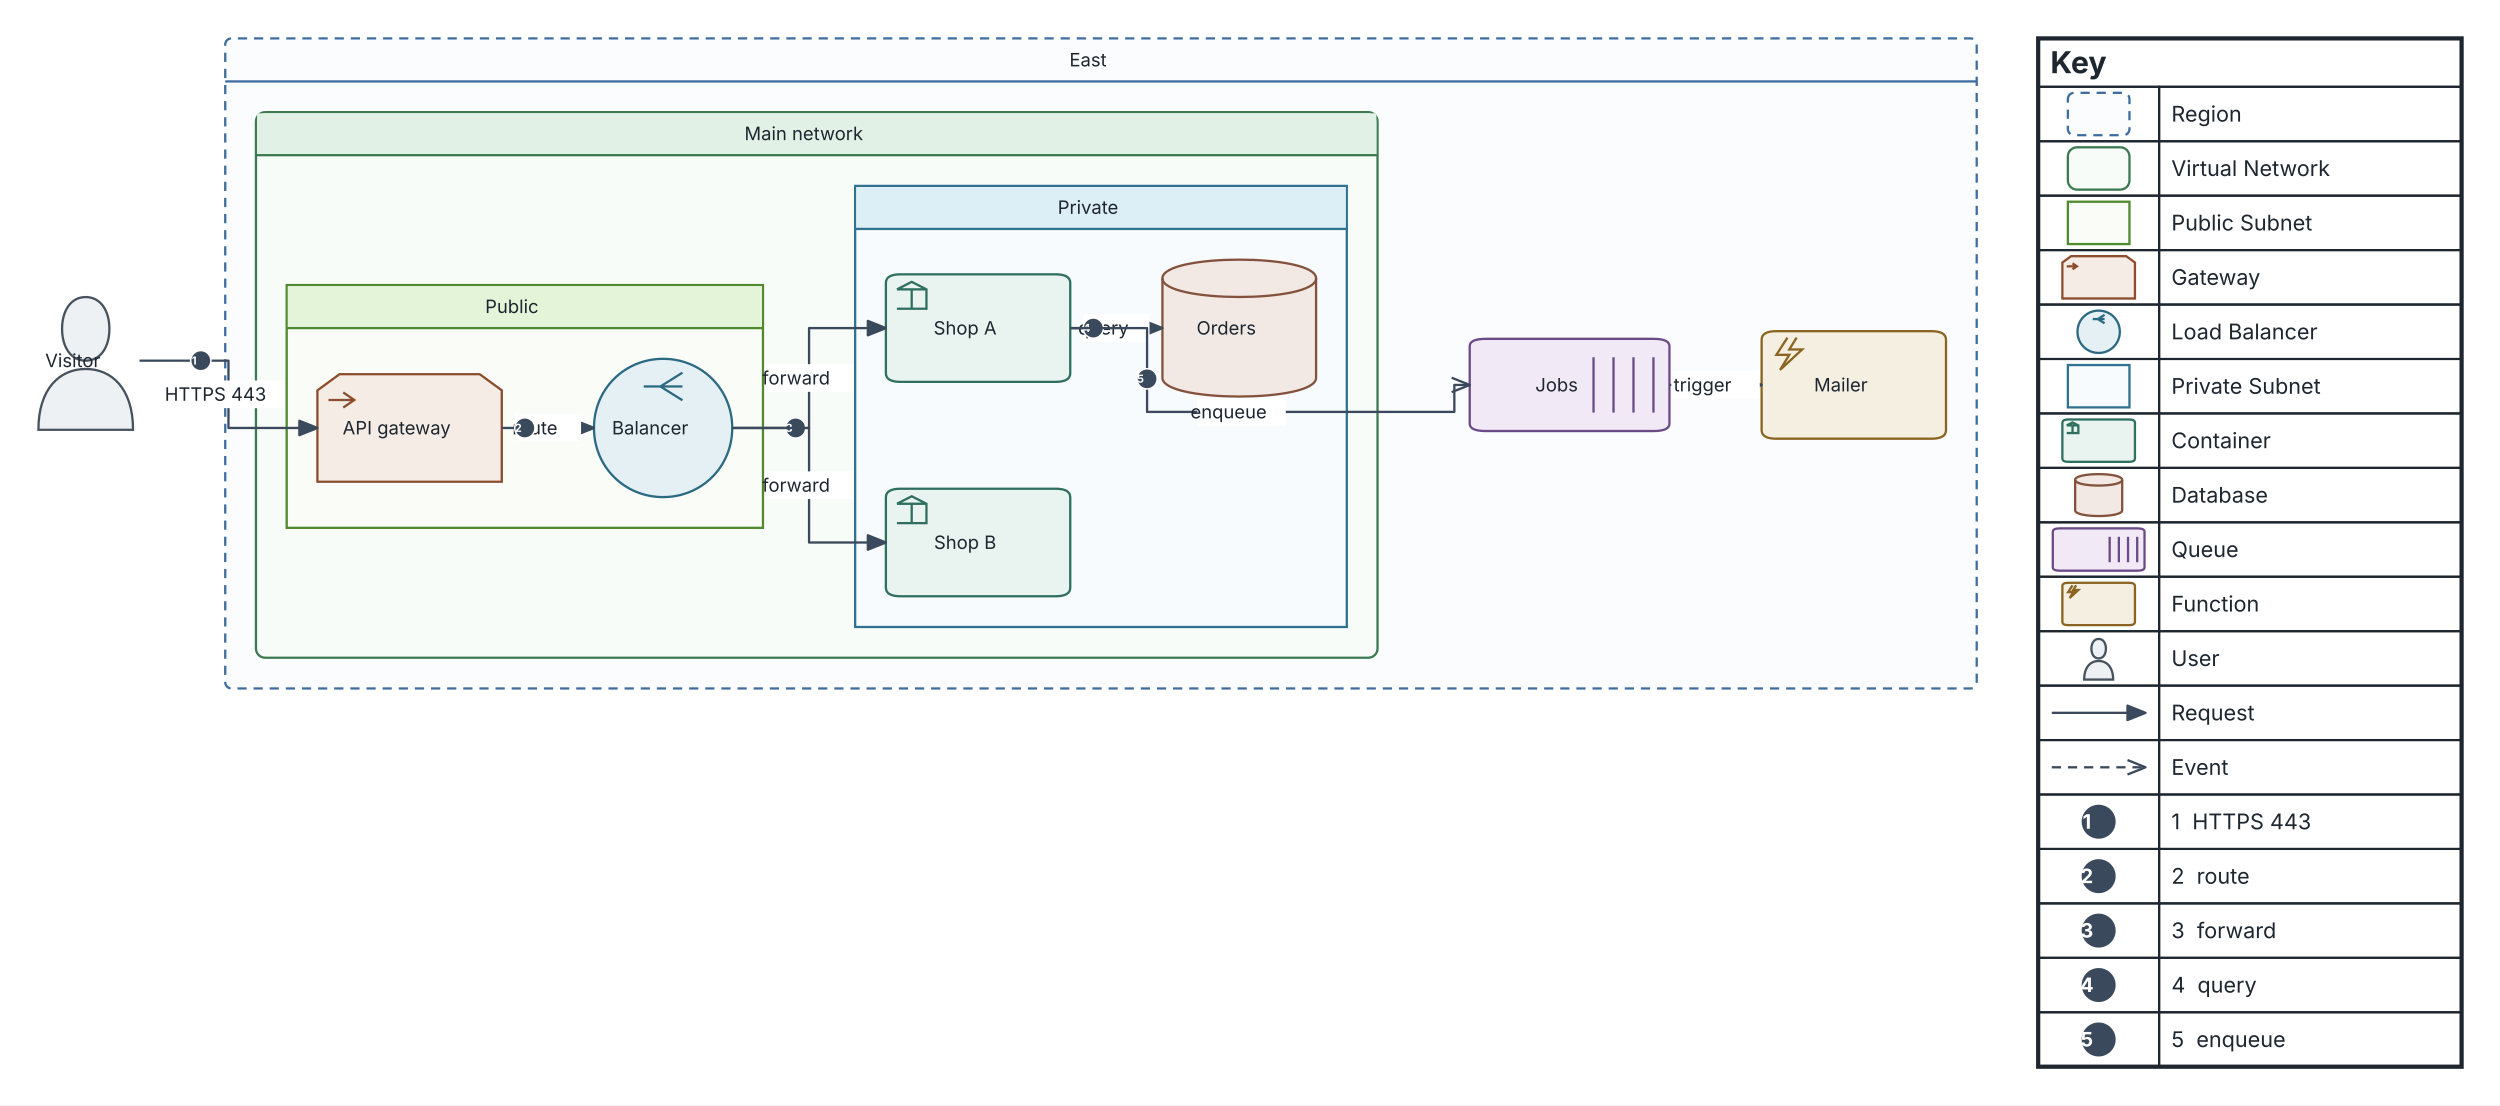
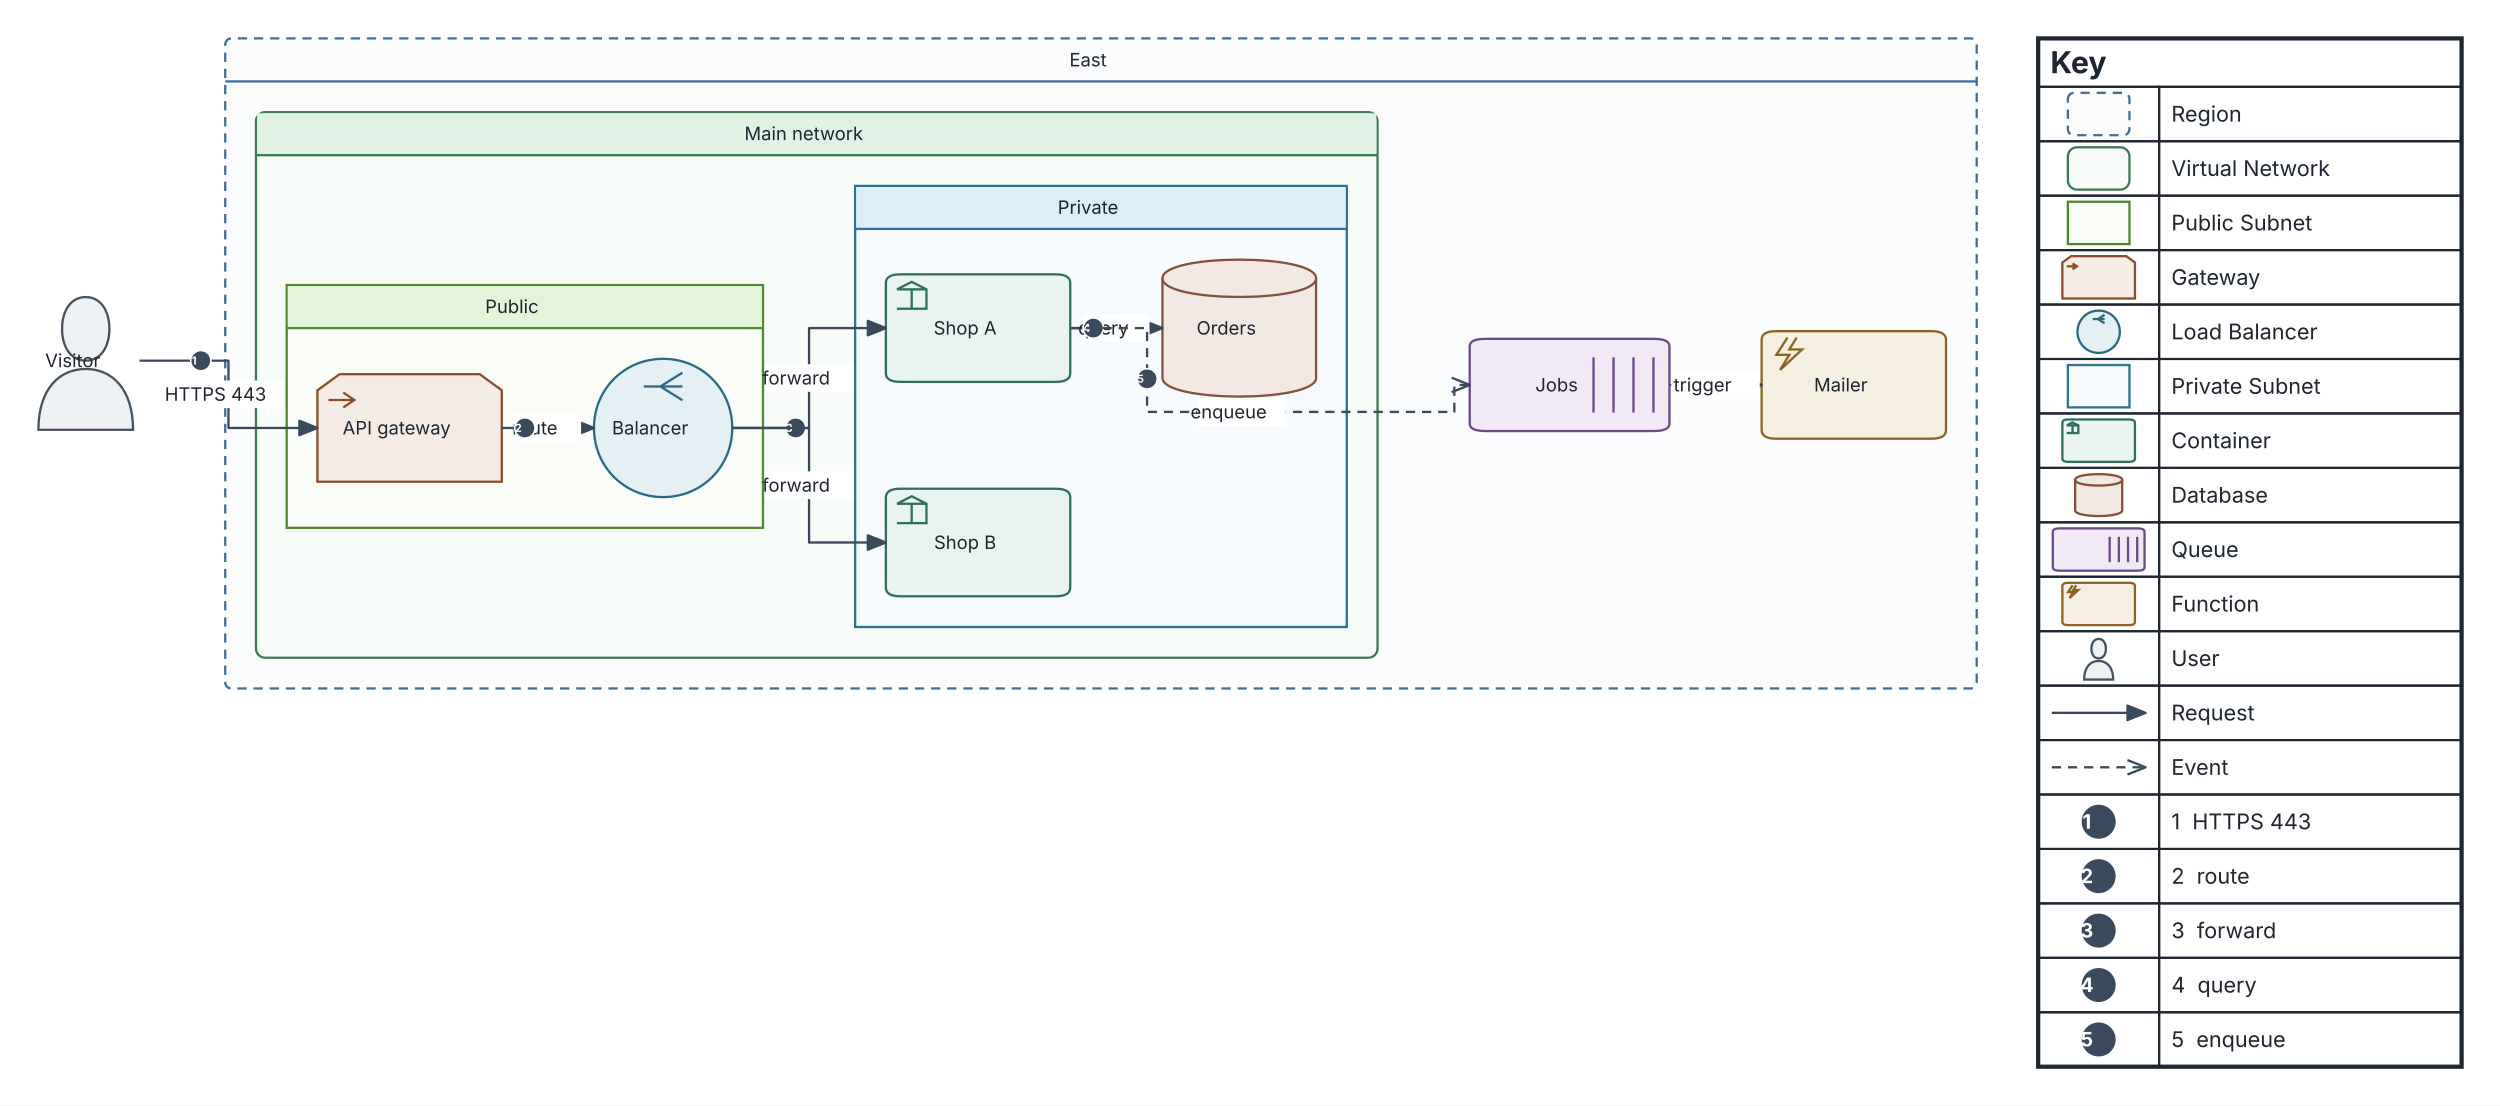
<svg xmlns="http://www.w3.org/2000/svg" version="1.1" width="1627.191" height="719.291" viewBox="15 15 1627.191 719.291">
  <rect x="15" y="15" width="1627.191" height="719.291" fill="#ffffff" />
  <g id="s3">
    <path d="M161.6 44 C161.6 41.791 163.391 40 165.6 40 L1297.6 40 C1299.809 40 1301.6 41.791 1301.6 44 L1301.6 459.1 C1301.6 461.309 1299.809 463.1 1297.6 463.1 L165.6 463.1 C163.391 463.1 161.6 461.309 161.6 459.1 Z" fill="#fafcfe" stroke="#3f6e9e" stroke-width="1.5" stroke-dasharray="6 4.5" />
    <polyline points="161.6,68 1301.6,68" fill="none" stroke="#3f6e9e" stroke-width="1.5" />
    <text text-anchor="middle" font-family="Inter, sans-serif" font-size="12" fill="#1e2630" xml:space="preserve">
      <tspan x="731.6" y="58.2">East</tspan>
    </text>
  </g>
  <g id="s5">
    <path d="M181.6 94 C181.6 90.686 184.286 88 187.6 88 L905.6 88 C908.914 88 911.6 90.686 911.6 94 L911.6 437.1 C911.6 440.414 908.914 443.1 905.6 443.1 L187.6 443.1 C184.286 443.1 181.6 440.414 181.6 437.1 Z" fill="#f8fcf9" stroke="#3d7a52" stroke-width="1.5" />
    <polygon points="182.35,88.75 910.85,88.75 910.85,115.25 182.35,115.25" fill="#e2f1e6" />
    <polyline points="181.6,116 911.6,116" fill="none" stroke="#3d7a52" stroke-width="1.5" />
    <text text-anchor="middle" font-family="Inter, sans-serif" font-size="12" fill="#1e2630" xml:space="preserve">
      <tspan x="546.6" y="106.2">Main network</tspan>
    </text>
  </g>
  <g id="s7">
    <path d="M201.6 200.55 L511.6 200.55 L511.6 358.55 L201.6 358.55 Z" fill="#fafdf7" stroke="#4f8a2e" stroke-width="1.5" />
    <polygon points="202.35,201.3 510.85,201.3 510.85,227.8 202.35,227.8" fill="#e4f4d9" />
    <polyline points="201.6,228.55 511.6,228.55" fill="none" stroke="#4f8a2e" stroke-width="1.5" />
    <text text-anchor="middle" font-family="Inter, sans-serif" font-size="12" fill="#1e2630" xml:space="preserve">
      <tspan x="356.6" y="218.75">Public</tspan>
    </text>
  </g>
  <g id="s13">
    <path d="M221.6 269.05 L236 258.55 L327.2 258.55 L341.6 269.05 L341.6 328.55 L221.6 328.55 Z" fill="#f6ece6" stroke="#8c4d2c" stroke-width="1.5" />
    <path d="M228.8 275.35 L245.6 275.35 M238.4 270.45 L245.6 275.35 L238.4 280.25" fill="none" stroke="#8c4d2c" stroke-width="1.5" />
    <text text-anchor="middle" font-family="Inter, sans-serif" font-size="12" fill="#1e2630" xml:space="preserve">
      <tspan x="281.6" y="297.75">API gateway</tspan>
    </text>
  </g>
  <g id="s15">
    <path d="M446.6 248.55 C471.8 248.55 491.6 268.35 491.6 293.55 C491.6 318.75 471.8 338.55 446.6 338.55 C421.4 338.55 401.6 318.75 401.6 293.55 C401.6 268.35 421.4 248.55 446.6 248.55 Z" fill="#e5f0f5" stroke="#2c6a84" stroke-width="1.5" />
    <path d="M434 266.55 L444.8 266.55 M444.8 266.55 L459.2 257.55 M444.8 266.55 L459.2 266.55 M444.8 266.55 L459.2 275.55" fill="none" stroke="#2c6a84" stroke-width="1.5" />
    <text text-anchor="middle" font-family="Inter, sans-serif" font-size="12" fill="#1e2630" xml:space="preserve">
      <tspan x="446.6" y="297.75">Balancer</tspan>
    </text>
  </g>
  <g id="s9">
    <path d="M571.6 136 L891.6 136 L891.6 423.1 L571.6 423.1 Z" fill="#f7fbfd" stroke="#2f7391" stroke-width="1.5" />
    <polygon points="572.35,136.75 890.85,136.75 890.85,163.25 572.35,163.25" fill="#dceef6" />
    <polyline points="571.6,164 891.6,164" fill="none" stroke="#2f7391" stroke-width="1.5" />
    <text text-anchor="middle" font-family="Inter, sans-serif" font-size="12" fill="#1e2630" xml:space="preserve">
      <tspan x="731.6" y="154.2">Private</tspan>
    </text>
  </g>
  <g id="s17">
    <path d="M601.2 193.55 L702 193.55 C708.4 193.55 711.6 195.417 711.6 199.15 L711.6 257.95 C711.6 261.683 708.4 263.55 702 263.55 L601.2 263.55 C594.8 263.55 591.6 261.683 591.6 257.95 L591.6 199.15 C591.6 195.417 594.8 193.55 601.2 193.55 Z" fill="#e9f3f0" stroke="#2f6f60" stroke-width="1.5" />
    <path d="M598.8 203.35 L608.4 198.45 L618 203.35 L618 215.95 L598.8 215.95 M598.8 203.35 L618 203.35 M608.4 203.35 L608.4 215.95" fill="none" stroke="#2f6f60" stroke-width="1.5" />
    <text text-anchor="middle" font-family="Inter, sans-serif" font-size="12" fill="#1e2630" xml:space="preserve">
      <tspan x="651.6" y="232.75">Shop A</tspan>
    </text>
  </g>
  <g id="s19">
    <path d="M601.2 333.1 L702 333.1 C708.4 333.1 711.6 334.967 711.6 338.7 L711.6 397.5 C711.6 401.233 708.4 403.1 702 403.1 L601.2 403.1 C594.8 403.1 591.6 401.233 591.6 397.5 L591.6 338.7 C591.6 334.967 594.8 333.1 601.2 333.1 Z" fill="#e9f3f0" stroke="#2f6f60" stroke-width="1.5" />
    <path d="M598.8 342.9 L608.4 338 L618 342.9 L618 355.5 L598.8 355.5 M598.8 342.9 L618 342.9 M608.4 342.9 L608.4 355.5" fill="none" stroke="#2f6f60" stroke-width="1.5" />
    <text text-anchor="middle" font-family="Inter, sans-serif" font-size="12" fill="#1e2630" xml:space="preserve">
      <tspan x="651.6" y="372.3">Shop B</tspan>
    </text>
  </g>
  <g id="s21">
    <path d="M771.6 196.15 C771.6 179.95 871.6 179.95 871.6 196.15 L871.6 260.95 C871.6 277.15 771.6 277.15 771.6 260.95 Z" fill="#f3e9e4" stroke="#84523c" stroke-width="1.5" />
    <path d="M771.6 196.15 C771.6 212.35 871.6 212.35 871.6 196.15" fill="none" stroke="#84523c" stroke-width="1.5" />
    <text text-anchor="middle" font-family="Inter, sans-serif" font-size="12" fill="#1e2630" xml:space="preserve">
      <tspan x="821.6" y="232.75">Orders</tspan>
    </text>
  </g>
  <g id="s23">
    <path d="M982 235.55 L1091.2 235.55 C1098.133 235.55 1101.6 237.15 1101.6 240.35 L1101.6 290.75 C1101.6 293.95 1098.133 295.55 1091.2 295.55 L982 295.55 C975.067 295.55 971.6 293.95 971.6 290.75 L971.6 240.35 C971.6 237.15 975.067 235.55 982 235.55 Z" fill="#f1eaf6" stroke="#6b4a88" stroke-width="1.5" />
    <path d="M1052.2 247.55 L1052.2 283.55 M1065.2 247.55 L1065.2 283.55 M1078.2 247.55 L1078.2 283.55 M1091.2 247.55 L1091.2 283.55" fill="none" stroke="#6b4a88" stroke-width="1.5" />
    <text text-anchor="middle" font-family="Inter, sans-serif" font-size="12" fill="#1e2630" xml:space="preserve">
      <tspan x="1036.6" y="269.75">Jobs</tspan>
    </text>
  </g>
  <g id="s25">
    <path d="M1171.2 230.55 L1272 230.55 C1278.4 230.55 1281.6 232.417 1281.6 236.15 L1281.6 294.95 C1281.6 298.683 1278.4 300.55 1272 300.55 L1171.2 300.55 C1164.8 300.55 1161.6 298.683 1161.6 294.95 L1161.6 236.15 C1161.6 232.417 1164.8 230.55 1171.2 230.55 Z" fill="#f5efe2" stroke="#8a6420" stroke-width="1.5" />
    <path d="M1178.4 234.75 L1171.2 245.95 L1179.6 245.95 L1173.6 255.75 L1188 242.45 L1179.6 242.45 L1184.4 234.75" fill="none" stroke="#8a6420" stroke-width="1.5" />
    <text text-anchor="middle" font-family="Inter, sans-serif" font-size="12" fill="#1e2630" xml:space="preserve">
      <tspan x="1221.6" y="269.75">Mailer</tspan>
    </text>
  </g>
  <g id="s11">
    <path d="M70.8 208.35 C80.6 208.35 86.2 217.35 86.2 229.05 C86.2 240.75 80.6 249.75 70.8 249.75 C61 249.75 55.4 240.75 55.4 229.05 C55.4 217.35 61 208.35 70.8 208.35 Z M40 294.75 C40 267.75 54 255.15 70.8 255.15 C87.6 255.15 101.6 267.75 101.6 294.75 Z" fill="#eef1f4" fill-rule="evenodd" stroke="#46535f" stroke-width="1.5" />
    <text text-anchor="middle" font-family="Inter, sans-serif" font-size="12" fill="#1e2630" xml:space="preserve">
      <tspan x="70.8" y="253.95">Visitor</tspan>
    </text>
  </g>
  <g id="key40">
    <path d="M1341.6 40 L1617.191 40 L1617.191 709.291 L1341.6 709.291 Z" fill="none" stroke="none" />
  </g>
  <g id="key40_border">
    <path d="M1341.6 40 L1617.191 40 L1617.191 709.291 L1341.6 709.291 Z" fill="#ffffff" stroke="#1e2630" stroke-width="2.756" />
  </g>
  <g id="key40_cell0">
    <path d="M1341.6 40 L1617.191 40 L1617.191 71.496 L1341.6 71.496 Z" fill="none" stroke="#1e2630" stroke-width="1.378" />
  </g>
  <g id="key40_text0">
    <path d="M1345.537 40 L1613.254 40 L1613.254 71.496 L1345.537 71.496 Z" fill="none" stroke="none" />
    <text text-anchor="start" font-family="Inter, sans-serif" font-size="19.685" font-weight="bold" fill="#1e2630" xml:space="preserve">
      <tspan x="1349.537" y="62.638">Key</tspan>
    </text>
  </g>
  <g id="key40_cell1">
    <path d="M1341.6 71.496 L1420.34 71.496 L1420.34 106.929 L1341.6 106.929 Z" fill="none" stroke="#1e2630" stroke-width="1.378" />
  </g>
  <g id="key40_text1">
    <path d="M1345.537 71.496 L1416.403 71.496 L1416.403 106.929 L1345.537 106.929 Z" fill="none" stroke="none" />
  </g>
  <g id="key40_cell2">
    <path d="M1420.34 71.496 L1617.191 71.496 L1617.191 106.929 L1420.34 106.929 Z" fill="none" stroke="#1e2630" stroke-width="1.378" />
  </g>
  <g id="key40_text2">
    <path d="M1424.277 71.496 L1613.254 71.496 L1613.254 106.929 L1424.277 106.929 Z" fill="none" stroke="none" />
    <text text-anchor="start" font-family="Inter, sans-serif" font-size="14.061" fill="#1e2630" xml:space="preserve">
      <tspan x="1428.277" y="94.134">Region</tspan>
    </text>
  </g>
  <g id="key40_cell3">
    <path d="M1341.6 106.929 L1420.34 106.929 L1420.34 142.362 L1341.6 142.362 Z" fill="none" stroke="#1e2630" stroke-width="1.378" />
  </g>
  <g id="key40_text3">
    <path d="M1345.537 106.929 L1416.403 106.929 L1416.403 142.362 L1345.537 142.362 Z" fill="none" stroke="none" />
  </g>
  <g id="key40_cell4">
    <path d="M1420.34 106.929 L1617.191 106.929 L1617.191 142.362 L1420.34 142.362 Z" fill="none" stroke="#1e2630" stroke-width="1.378" />
  </g>
  <g id="key40_text4">
    <path d="M1424.277 106.929 L1613.254 106.929 L1613.254 142.362 L1424.277 142.362 Z" fill="none" stroke="none" />
    <text text-anchor="start" font-family="Inter, sans-serif" font-size="14.061" fill="#1e2630" xml:space="preserve">
      <tspan x="1428.277" y="129.567">Virtual Network</tspan>
    </text>
  </g>
  <g id="key40_cell5">
    <path d="M1341.6 142.362 L1420.34 142.362 L1420.34 177.795 L1341.6 177.795 Z" fill="none" stroke="#1e2630" stroke-width="1.378" />
  </g>
  <g id="key40_text5">
    <path d="M1345.537 142.362 L1416.403 142.362 L1416.403 177.795 L1345.537 177.795 Z" fill="none" stroke="none" />
  </g>
  <g id="key40_cell6">
    <path d="M1420.34 142.362 L1617.191 142.362 L1617.191 177.795 L1420.34 177.795 Z" fill="none" stroke="#1e2630" stroke-width="1.378" />
  </g>
  <g id="key40_text6">
    <path d="M1424.277 142.362 L1613.254 142.362 L1613.254 177.795 L1424.277 177.795 Z" fill="none" stroke="none" />
    <text text-anchor="start" font-family="Inter, sans-serif" font-size="14.061" fill="#1e2630" xml:space="preserve">
      <tspan x="1428.277" y="165">Public Subnet</tspan>
    </text>
  </g>
  <g id="key40_cell7">
    <path d="M1341.6 177.795 L1420.34 177.795 L1420.34 213.228 L1341.6 213.228 Z" fill="none" stroke="#1e2630" stroke-width="1.378" />
  </g>
  <g id="key40_text7">
    <path d="M1345.537 177.795 L1416.403 177.795 L1416.403 213.228 L1345.537 213.228 Z" fill="none" stroke="none" />
  </g>
  <g id="key40_cell8">
    <path d="M1420.34 177.795 L1617.191 177.795 L1617.191 213.228 L1420.34 213.228 Z" fill="none" stroke="#1e2630" stroke-width="1.378" />
  </g>
  <g id="key40_text8">
    <path d="M1424.277 177.795 L1613.254 177.795 L1613.254 213.228 L1424.277 213.228 Z" fill="none" stroke="none" />
    <text text-anchor="start" font-family="Inter, sans-serif" font-size="14.061" fill="#1e2630" xml:space="preserve">
      <tspan x="1428.277" y="200.433">Gateway</tspan>
    </text>
  </g>
  <g id="key40_cell9">
    <path d="M1341.6 213.228 L1420.34 213.228 L1420.34 248.661 L1341.6 248.661 Z" fill="none" stroke="#1e2630" stroke-width="1.378" />
  </g>
  <g id="key40_text9">
    <path d="M1345.537 213.228 L1416.403 213.228 L1416.403 248.661 L1345.537 248.661 Z" fill="none" stroke="none" />
  </g>
  <g id="key40_cell10">
    <path d="M1420.34 213.228 L1617.191 213.228 L1617.191 248.661 L1420.34 248.661 Z" fill="none" stroke="#1e2630" stroke-width="1.378" />
  </g>
  <g id="key40_text10">
    <path d="M1424.277 213.228 L1613.254 213.228 L1613.254 248.661 L1424.277 248.661 Z" fill="none" stroke="none" />
    <text text-anchor="start" font-family="Inter, sans-serif" font-size="14.061" fill="#1e2630" xml:space="preserve">
      <tspan x="1428.277" y="235.866">Load Balancer</tspan>
    </text>
  </g>
  <g id="key40_cell11">
    <path d="M1341.6 248.661 L1420.34 248.661 L1420.34 284.094 L1341.6 284.094 Z" fill="none" stroke="#1e2630" stroke-width="1.378" />
  </g>
  <g id="key40_text11">
    <path d="M1345.537 248.661 L1416.403 248.661 L1416.403 284.094 L1345.537 284.094 Z" fill="none" stroke="none" />
  </g>
  <g id="key40_cell12">
    <path d="M1420.34 248.661 L1617.191 248.661 L1617.191 284.094 L1420.34 284.094 Z" fill="none" stroke="#1e2630" stroke-width="1.378" />
  </g>
  <g id="key40_text12">
    <path d="M1424.277 248.661 L1613.254 248.661 L1613.254 284.094 L1424.277 284.094 Z" fill="none" stroke="none" />
    <text text-anchor="start" font-family="Inter, sans-serif" font-size="14.061" fill="#1e2630" xml:space="preserve">
      <tspan x="1428.277" y="271.299">Private Subnet</tspan>
    </text>
  </g>
  <g id="key40_cell13">
    <path d="M1341.6 284.094 L1420.34 284.094 L1420.34 319.528 L1341.6 319.528 Z" fill="none" stroke="#1e2630" stroke-width="1.378" />
  </g>
  <g id="key40_text13">
    <path d="M1345.537 284.094 L1416.403 284.094 L1416.403 319.528 L1345.537 319.528 Z" fill="none" stroke="none" />
  </g>
  <g id="key40_cell14">
    <path d="M1420.34 284.094 L1617.191 284.094 L1617.191 319.528 L1420.34 319.528 Z" fill="none" stroke="#1e2630" stroke-width="1.378" />
  </g>
  <g id="key40_text14">
    <path d="M1424.277 284.094 L1613.254 284.094 L1613.254 319.528 L1424.277 319.528 Z" fill="none" stroke="none" />
    <text text-anchor="start" font-family="Inter, sans-serif" font-size="14.061" fill="#1e2630" xml:space="preserve">
      <tspan x="1428.277" y="306.732">Container</tspan>
    </text>
  </g>
  <g id="key40_cell15">
    <path d="M1341.6 319.528 L1420.34 319.528 L1420.34 354.961 L1341.6 354.961 Z" fill="none" stroke="#1e2630" stroke-width="1.378" />
  </g>
  <g id="key40_text15">
    <path d="M1345.537 319.528 L1416.403 319.528 L1416.403 354.961 L1345.537 354.961 Z" fill="none" stroke="none" />
  </g>
  <g id="key40_cell16">
    <path d="M1420.34 319.528 L1617.191 319.528 L1617.191 354.961 L1420.34 354.961 Z" fill="none" stroke="#1e2630" stroke-width="1.378" />
  </g>
  <g id="key40_text16">
    <path d="M1424.277 319.528 L1613.254 319.528 L1613.254 354.961 L1424.277 354.961 Z" fill="none" stroke="none" />
    <text text-anchor="start" font-family="Inter, sans-serif" font-size="14.061" fill="#1e2630" xml:space="preserve">
      <tspan x="1428.277" y="342.165">Database</tspan>
    </text>
  </g>
  <g id="key40_cell17">
    <path d="M1341.6 354.961 L1420.34 354.961 L1420.34 390.394 L1341.6 390.394 Z" fill="none" stroke="#1e2630" stroke-width="1.378" />
  </g>
  <g id="key40_text17">
    <path d="M1345.537 354.961 L1416.403 354.961 L1416.403 390.394 L1345.537 390.394 Z" fill="none" stroke="none" />
  </g>
  <g id="key40_cell18">
    <path d="M1420.34 354.961 L1617.191 354.961 L1617.191 390.394 L1420.34 390.394 Z" fill="none" stroke="#1e2630" stroke-width="1.378" />
  </g>
  <g id="key40_text18">
    <path d="M1424.277 354.961 L1613.254 354.961 L1613.254 390.394 L1424.277 390.394 Z" fill="none" stroke="none" />
    <text text-anchor="start" font-family="Inter, sans-serif" font-size="14.061" fill="#1e2630" xml:space="preserve">
      <tspan x="1428.277" y="377.598">Queue</tspan>
    </text>
  </g>
  <g id="key40_cell19">
    <path d="M1341.6 390.394 L1420.34 390.394 L1420.34 425.827 L1341.6 425.827 Z" fill="none" stroke="#1e2630" stroke-width="1.378" />
  </g>
  <g id="key40_text19">
    <path d="M1345.537 390.394 L1416.403 390.394 L1416.403 425.827 L1345.537 425.827 Z" fill="none" stroke="none" />
  </g>
  <g id="key40_cell20">
    <path d="M1420.34 390.394 L1617.191 390.394 L1617.191 425.827 L1420.34 425.827 Z" fill="none" stroke="#1e2630" stroke-width="1.378" />
  </g>
  <g id="key40_text20">
    <path d="M1424.277 390.394 L1613.254 390.394 L1613.254 425.827 L1424.277 425.827 Z" fill="none" stroke="none" />
    <text text-anchor="start" font-family="Inter, sans-serif" font-size="14.061" fill="#1e2630" xml:space="preserve">
      <tspan x="1428.277" y="413.031">Function</tspan>
    </text>
  </g>
  <g id="key40_cell21">
    <path d="M1341.6 425.827 L1420.34 425.827 L1420.34 461.26 L1341.6 461.26 Z" fill="none" stroke="#1e2630" stroke-width="1.378" />
  </g>
  <g id="key40_text21">
    <path d="M1345.537 425.827 L1416.403 425.827 L1416.403 461.26 L1345.537 461.26 Z" fill="none" stroke="none" />
  </g>
  <g id="key40_cell22">
    <path d="M1420.34 425.827 L1617.191 425.827 L1617.191 461.26 L1420.34 461.26 Z" fill="none" stroke="#1e2630" stroke-width="1.378" />
  </g>
  <g id="key40_text22">
    <path d="M1424.277 425.827 L1613.254 425.827 L1613.254 461.26 L1424.277 461.26 Z" fill="none" stroke="none" />
    <text text-anchor="start" font-family="Inter, sans-serif" font-size="14.061" fill="#1e2630" xml:space="preserve">
      <tspan x="1428.277" y="448.465">User</tspan>
    </text>
  </g>
  <g id="key40_cell23">
    <path d="M1341.6 461.26 L1420.34 461.26 L1420.34 496.693 L1341.6 496.693 Z" fill="none" stroke="#1e2630" stroke-width="1.378" />
  </g>
  <g id="key40_text23">
    <path d="M1345.537 461.26 L1416.403 461.26 L1416.403 496.693 L1345.537 496.693 Z" fill="none" stroke="none" />
  </g>
  <g id="key40_cell24">
    <path d="M1420.34 461.26 L1617.191 461.26 L1617.191 496.693 L1420.34 496.693 Z" fill="none" stroke="#1e2630" stroke-width="1.378" />
  </g>
  <g id="key40_text24">
    <path d="M1424.277 461.26 L1613.254 461.26 L1613.254 496.693 L1424.277 496.693 Z" fill="none" stroke="none" />
    <text text-anchor="start" font-family="Inter, sans-serif" font-size="14.061" fill="#1e2630" xml:space="preserve">
      <tspan x="1428.277" y="483.898">Request</tspan>
    </text>
  </g>
  <g id="key40_cell25">
    <path d="M1341.6 496.693 L1420.34 496.693 L1420.34 532.126 L1341.6 532.126 Z" fill="none" stroke="#1e2630" stroke-width="1.378" />
  </g>
  <g id="key40_text25">
    <path d="M1345.537 496.693 L1416.403 496.693 L1416.403 532.126 L1345.537 532.126 Z" fill="none" stroke="none" />
  </g>
  <g id="key40_cell26">
    <path d="M1420.34 496.693 L1617.191 496.693 L1617.191 532.126 L1420.34 532.126 Z" fill="none" stroke="#1e2630" stroke-width="1.378" />
  </g>
  <g id="key40_text26">
    <path d="M1424.277 496.693 L1613.254 496.693 L1613.254 532.126 L1424.277 532.126 Z" fill="none" stroke="none" />
    <text text-anchor="start" font-family="Inter, sans-serif" font-size="14.061" fill="#1e2630" xml:space="preserve">
      <tspan x="1428.277" y="519.331">Event</tspan>
    </text>
  </g>
  <g id="key40_cell27">
    <path d="M1341.6 532.126 L1420.34 532.126 L1420.34 567.559 L1341.6 567.559 Z" fill="none" stroke="#1e2630" stroke-width="1.378" />
  </g>
  <g id="key40_text27">
    <path d="M1345.537 532.126 L1416.403 532.126 L1416.403 567.559 L1345.537 567.559 Z" fill="none" stroke="none" />
  </g>
  <g id="key40_cell28">
    <path d="M1420.34 532.126 L1617.191 532.126 L1617.191 567.559 L1420.34 567.559 Z" fill="none" stroke="#1e2630" stroke-width="1.378" />
  </g>
  <g id="key40_text28">
    <path d="M1424.277 532.126 L1613.254 532.126 L1613.254 567.559 L1424.277 567.559 Z" fill="none" stroke="none" />
    <text text-anchor="start" font-family="Inter, sans-serif" font-size="14.061" fill="#1e2630" xml:space="preserve">
      <tspan x="1428.277" y="554.764">1  HTTPS 443</tspan>
    </text>
  </g>
  <g id="key40_cell29">
    <path d="M1341.6 567.559 L1420.34 567.559 L1420.34 602.992 L1341.6 602.992 Z" fill="none" stroke="#1e2630" stroke-width="1.378" />
  </g>
  <g id="key40_text29">
    <path d="M1345.537 567.559 L1416.403 567.559 L1416.403 602.992 L1345.537 602.992 Z" fill="none" stroke="none" />
  </g>
  <g id="key40_cell30">
    <path d="M1420.34 567.559 L1617.191 567.559 L1617.191 602.992 L1420.34 602.992 Z" fill="none" stroke="#1e2630" stroke-width="1.378" />
  </g>
  <g id="key40_text30">
    <path d="M1424.277 567.559 L1613.254 567.559 L1613.254 602.992 L1424.277 602.992 Z" fill="none" stroke="none" />
    <text text-anchor="start" font-family="Inter, sans-serif" font-size="14.061" fill="#1e2630" xml:space="preserve">
      <tspan x="1428.277" y="590.197">2  route</tspan>
    </text>
  </g>
  <g id="key40_cell31">
    <path d="M1341.6 602.992 L1420.34 602.992 L1420.34 638.425 L1341.6 638.425 Z" fill="none" stroke="#1e2630" stroke-width="1.378" />
  </g>
  <g id="key40_text31">
    <path d="M1345.537 602.992 L1416.403 602.992 L1416.403 638.425 L1345.537 638.425 Z" fill="none" stroke="none" />
  </g>
  <g id="key40_cell32">
    <path d="M1420.34 602.992 L1617.191 602.992 L1617.191 638.425 L1420.34 638.425 Z" fill="none" stroke="#1e2630" stroke-width="1.378" />
  </g>
  <g id="key40_text32">
    <path d="M1424.277 602.992 L1613.254 602.992 L1613.254 638.425 L1424.277 638.425 Z" fill="none" stroke="none" />
    <text text-anchor="start" font-family="Inter, sans-serif" font-size="14.061" fill="#1e2630" xml:space="preserve">
      <tspan x="1428.277" y="625.63">3  forward</tspan>
    </text>
  </g>
  <g id="key40_cell33">
    <path d="M1341.6 638.425 L1420.34 638.425 L1420.34 673.858 L1341.6 673.858 Z" fill="none" stroke="#1e2630" stroke-width="1.378" />
  </g>
  <g id="key40_text33">
    <path d="M1345.537 638.425 L1416.403 638.425 L1416.403 673.858 L1345.537 673.858 Z" fill="none" stroke="none" />
  </g>
  <g id="key40_cell34">
    <path d="M1420.34 638.425 L1617.191 638.425 L1617.191 673.858 L1420.34 673.858 Z" fill="none" stroke="#1e2630" stroke-width="1.378" />
  </g>
  <g id="key40_text34">
    <path d="M1424.277 638.425 L1613.254 638.425 L1613.254 673.858 L1424.277 673.858 Z" fill="none" stroke="none" />
    <text text-anchor="start" font-family="Inter, sans-serif" font-size="14.061" fill="#1e2630" xml:space="preserve">
      <tspan x="1428.277" y="661.063">4  query</tspan>
    </text>
  </g>
  <g id="key40_cell35">
    <path d="M1341.6 673.858 L1420.34 673.858 L1420.34 709.291 L1341.6 709.291 Z" fill="none" stroke="#1e2630" stroke-width="1.378" />
  </g>
  <g id="key40_text35">
    <path d="M1345.537 673.858 L1416.403 673.858 L1416.403 709.291 L1345.537 709.291 Z" fill="none" stroke="none" />
  </g>
  <g id="key40_cell36">
    <path d="M1420.34 673.858 L1617.191 673.858 L1617.191 709.291 L1420.34 709.291 Z" fill="none" stroke="#1e2630" stroke-width="1.378" />
  </g>
  <g id="key40_text36">
    <path d="M1424.277 673.858 L1613.254 673.858 L1613.254 709.291 L1424.277 709.291 Z" fill="none" stroke="none" />
    <text text-anchor="start" font-family="Inter, sans-serif" font-size="14.061" fill="#1e2630" xml:space="preserve">
      <tspan x="1428.277" y="696.496">5  enqueue</tspan>
    </text>
  </g>
  <g id="key40_s0">
    <path d="M1360.927 79.433 C1360.927 77.224 1362.718 75.433 1364.927 75.433 L1397.013 75.433 C1399.222 75.433 1401.013 77.224 1401.013 79.433 L1401.013 98.992 C1401.013 101.201 1399.222 102.992 1397.013 102.992 L1364.927 102.992 C1362.718 102.992 1360.927 101.201 1360.927 98.992 Z" fill="#fafcfe" stroke="#3f6e9e" stroke-width="1.5" stroke-dasharray="6 4.5" />
  </g>
  <g id="key40_s1">
    <path d="M1360.927 116.866 C1360.927 113.552 1363.613 110.866 1366.927 110.866 L1395.013 110.866 C1398.327 110.866 1401.013 113.552 1401.013 116.866 L1401.013 132.425 C1401.013 135.739 1398.327 138.425 1395.013 138.425 L1366.927 138.425 C1363.613 138.425 1360.927 135.739 1360.927 132.425 Z" fill="#f8fcf9" stroke="#3d7a52" stroke-width="1.5" />
  </g>
  <g id="key40_s2">
    <path d="M1360.927 146.299 L1401.013 146.299 L1401.013 173.858 L1360.927 173.858 Z" fill="#fafdf7" stroke="#4f8a2e" stroke-width="1.5" />
  </g>
  <g id="key40_s3">
    <path d="M1357.348 185.866 L1363.017 181.732 L1398.923 181.732 L1404.592 185.866 L1404.592 209.291 L1357.348 209.291 Z" fill="#f6ece6" stroke="#8c4d2c" stroke-width="1.5" />
    <path d="M1360.183 188.346 L1366.797 188.346 M1363.962 186.417 L1366.797 188.346 L1363.962 190.276" fill="none" stroke="#8c4d2c" stroke-width="1.5" />
  </g>
  <g id="key40_s4">
    <path d="M1380.97 217.165 C1388.687 217.165 1394.75 223.228 1394.75 230.945 C1394.75 238.661 1388.687 244.724 1380.97 244.724 C1373.254 244.724 1367.191 238.661 1367.191 230.945 C1367.191 223.228 1373.254 217.165 1380.97 217.165 Z" fill="#e5f0f5" stroke="#2c6a84" stroke-width="1.5" />
    <path d="M1377.112 222.677 L1380.419 222.677 M1380.419 222.677 L1384.828 219.921 M1380.419 222.677 L1384.828 222.677 M1380.419 222.677 L1384.828 225.433" fill="none" stroke="#2c6a84" stroke-width="1.5" />
  </g>
  <g id="key40_s5">
    <path d="M1360.927 252.598 L1401.013 252.598 L1401.013 280.157 L1360.927 280.157 Z" fill="#f7fbfd" stroke="#2f7391" stroke-width="1.5" />
  </g>
  <g id="key40_s6">
    <path d="M1361.128 288.031 L1400.813 288.031 C1403.332 288.031 1404.592 288.766 1404.592 290.236 L1404.592 313.386 C1404.592 314.856 1403.332 315.591 1400.813 315.591 L1361.128 315.591 C1358.608 315.591 1357.348 314.856 1357.348 313.386 L1357.348 290.236 C1357.348 288.766 1358.608 288.031 1361.128 288.031 Z" fill="#e9f3f0" stroke="#2f6f60" stroke-width="1.5" />
    <path d="M1360.183 291.89 L1363.962 289.961 L1367.742 291.89 L1367.742 296.85 L1360.183 296.85 M1360.183 291.89 L1367.742 291.89 M1363.962 291.89 L1363.962 296.85" fill="none" stroke="#2f6f60" stroke-width="1.5" />
  </g>
  <g id="key40_s7">
    <path d="M1365.659 327.323 C1365.659 322.362 1396.281 322.362 1396.281 327.323 L1396.281 347.165 C1396.281 352.126 1365.659 352.126 1365.659 347.165 Z" fill="#f3e9e4" stroke="#84523c" stroke-width="1.5" />
    <path d="M1365.659 327.323 C1365.659 332.283 1396.281 332.283 1396.281 327.323" fill="none" stroke="#84523c" stroke-width="1.5" />
  </g>
  <g id="key40_s8">
    <path d="M1355.891 358.898 L1406.049 358.898 C1409.233 358.898 1410.826 359.633 1410.826 361.102 L1410.826 384.252 C1410.826 385.722 1409.233 386.457 1406.049 386.457 L1355.891 386.457 C1352.707 386.457 1351.114 385.722 1351.114 384.252 L1351.114 361.102 C1351.114 359.633 1352.707 358.898 1355.891 358.898 Z" fill="#f1eaf6" stroke="#6b4a88" stroke-width="1.5" />
    <path d="M1388.135 364.409 L1388.135 380.945 M1394.107 364.409 L1394.107 380.945 M1400.078 364.409 L1400.078 380.945 M1406.049 364.409 L1406.049 380.945" fill="none" stroke="#6b4a88" stroke-width="1.5" />
  </g>
  <g id="key40_s9">
    <path d="M1361.128 394.331 L1400.813 394.331 C1403.332 394.331 1404.592 395.066 1404.592 396.535 L1404.592 419.685 C1404.592 421.155 1403.332 421.89 1400.813 421.89 L1361.128 421.89 C1358.608 421.89 1357.348 421.155 1357.348 419.685 L1357.348 396.535 C1357.348 395.066 1358.608 394.331 1361.128 394.331 Z" fill="#f5efe2" stroke="#8a6420" stroke-width="1.5" />
    <path d="M1363.962 395.984 L1361.128 400.394 L1364.435 400.394 L1362.072 404.252 L1367.742 399.016 L1364.435 399.016 L1366.324 395.984" fill="none" stroke="#8a6420" stroke-width="1.5" />
  </g>
  <g id="key40_s10">
    <path d="M1380.97 430.866 C1383.971 430.866 1385.686 433.622 1385.686 437.205 C1385.686 440.787 1383.971 443.543 1380.97 443.543 C1377.969 443.543 1376.254 440.787 1376.254 437.205 C1376.254 433.622 1377.969 430.866 1380.97 430.866 Z M1371.539 457.323 C1371.539 449.055 1375.826 445.197 1380.97 445.197 C1386.114 445.197 1390.401 449.055 1390.401 457.323 Z" fill="#eef1f4" fill-rule="evenodd" stroke="#46535f" stroke-width="1.5" />
  </g>
  <g id="key40_s11a">
    <path d="M1349.474 478.476 L1350.474 478.476 L1350.474 479.476 L1349.474 479.476 Z" fill="none" stroke="none" />
  </g>
  <g id="key40_s11b">
    <path d="M1411.466 478.476 L1412.466 478.476 L1412.466 479.476 L1411.466 479.476 Z" fill="none" stroke="none" />
  </g>
  <g id="key40_s12a">
    <path d="M1349.474 513.909 L1350.474 513.909 L1350.474 514.909 L1349.474 514.909 Z" fill="none" stroke="none" />
  </g>
  <g id="key40_s12b">
    <path d="M1411.466 513.909 L1412.466 513.909 L1412.466 514.909 L1411.466 514.909 Z" fill="none" stroke="none" />
  </g>
  <g id="key40_s13">
    <path d="M1392.781 549.843 C1392.781 556.366 1387.493 561.654 1380.97 561.654 C1374.447 561.654 1369.159 556.366 1369.159 549.843 C1369.159 543.319 1374.447 538.031 1380.97 538.031 C1387.493 538.031 1392.781 543.319 1392.781 549.843 Z" fill="#3a4a5c" stroke="#ffffff" stroke-width="1.5" />
    <text text-anchor="middle" font-family="Inter, sans-serif" font-size="12.992" font-weight="bold" fill="#ffffff" xml:space="preserve">
      <tspan x="1380.97" y="554.39">1</tspan>
    </text>
  </g>
  <g id="key40_s14">
    <path d="M1392.781 585.276 C1392.781 591.799 1387.493 597.087 1380.97 597.087 C1374.447 597.087 1369.159 591.799 1369.159 585.276 C1369.159 578.753 1374.447 573.465 1380.97 573.465 C1387.493 573.465 1392.781 578.753 1392.781 585.276 Z" fill="#3a4a5c" stroke="#ffffff" stroke-width="1.5" />
    <text text-anchor="middle" font-family="Inter, sans-serif" font-size="12.992" font-weight="bold" fill="#ffffff" xml:space="preserve">
      <tspan x="1380.97" y="589.823">2</tspan>
    </text>
  </g>
  <g id="key40_s15">
    <path d="M1392.781 620.709 C1392.781 627.232 1387.493 632.52 1380.97 632.52 C1374.447 632.52 1369.159 627.232 1369.159 620.709 C1369.159 614.186 1374.447 608.898 1380.97 608.898 C1387.493 608.898 1392.781 614.186 1392.781 620.709 Z" fill="#3a4a5c" stroke="#ffffff" stroke-width="1.5" />
    <text text-anchor="middle" font-family="Inter, sans-serif" font-size="12.992" font-weight="bold" fill="#ffffff" xml:space="preserve">
      <tspan x="1380.97" y="625.256">3</tspan>
    </text>
  </g>
  <g id="key40_s16">
    <path d="M1392.781 656.142 C1392.781 662.665 1387.493 667.953 1380.97 667.953 C1374.447 667.953 1369.159 662.665 1369.159 656.142 C1369.159 649.619 1374.447 644.331 1380.97 644.331 C1387.493 644.331 1392.781 649.619 1392.781 656.142 Z" fill="#3a4a5c" stroke="#ffffff" stroke-width="1.5" />
    <text text-anchor="middle" font-family="Inter, sans-serif" font-size="12.992" font-weight="bold" fill="#ffffff" xml:space="preserve">
      <tspan x="1380.97" y="660.689">4</tspan>
    </text>
  </g>
  <g id="key40_s17">
    <path d="M1392.781 691.575 C1392.781 698.098 1387.493 703.386 1380.97 703.386 C1374.447 703.386 1369.159 698.098 1369.159 691.575 C1369.159 685.052 1374.447 679.764 1380.97 679.764 C1387.493 679.764 1392.781 685.052 1392.781 691.575 Z" fill="#3a4a5c" stroke="#ffffff" stroke-width="1.5" />
    <text text-anchor="middle" font-family="Inter, sans-serif" font-size="12.992" font-weight="bold" fill="#ffffff" xml:space="preserve">
      <tspan x="1380.97" y="696.122">5</tspan>
    </text>
  </g>
  <g id="c27">
    <path d="M105.8 249.75 L163.7 249.75 L163.7 293.55 L209.85 293.55" fill="none" stroke="#3a4a5c" stroke-width="1.5" stroke-linejoin="round" />
    <path d="M221.6 293.55 L209.85 298.25 L209.85 288.85 Z" fill="#3a4a5c" stroke="#3a4a5c" stroke-width="1.5" stroke-linejoin="round" />
    <rect x="127.7" y="262.65" width="72" height="18" fill="#ffffff" />
    <text text-anchor="middle" font-family="Inter, sans-serif" font-size="12" fill="#1e2630" xml:space="preserve">
      <tspan x="163.7" y="275.85">HTTPS 443</tspan>
    </text>
    <circle cx="145.7" cy="249.75" r="6.6" fill="#3a4a5c" stroke="#ffffff" stroke-width="1" />
    <text text-anchor="middle" font-family="Inter, sans-serif" font-size="7.26" font-weight="bold" fill="#ffffff" xml:space="preserve">
      <tspan x="145.7" y="252.291">1</tspan>
    </text>
  </g>
  <g id="c29">
    <path d="M341.6 293.55 L389.85 293.55" fill="none" stroke="#3a4a5c" stroke-width="1.5" stroke-linejoin="round" />
    <path d="M401.6 293.55 L389.85 298.25 L389.85 288.85 Z" fill="#3a4a5c" stroke="#3a4a5c" stroke-width="1.5" stroke-linejoin="round" />
    <rect x="350" y="284.55" width="43.2" height="18" fill="#ffffff" />
    <text text-anchor="middle" font-family="Inter, sans-serif" font-size="12" fill="#1e2630" xml:space="preserve">
      <tspan x="371.6" y="297.75">route</tspan>
    </text>
    <circle cx="356.6" cy="293.55" r="6.6" fill="#3a4a5c" stroke="#ffffff" stroke-width="1" />
    <text text-anchor="middle" font-family="Inter, sans-serif" font-size="7.26" font-weight="bold" fill="#ffffff" xml:space="preserve">
      <tspan x="356.6" y="296.091">2</tspan>
    </text>
  </g>
  <g id="c31">
    <path d="M491.6 293.55 L541.6 293.55 L541.6 228.55 L579.85 228.55" fill="none" stroke="#3a4a5c" stroke-width="1.5" stroke-linejoin="round" />
    <path d="M591.6 228.55 L579.85 233.25 L579.85 223.85 Z" fill="#3a4a5c" stroke="#3a4a5c" stroke-width="1.5" stroke-linejoin="round" />
    <rect x="512.8" y="252.05" width="57.6" height="18" fill="#ffffff" />
    <text text-anchor="middle" font-family="Inter, sans-serif" font-size="12" fill="#1e2630" xml:space="preserve">
      <tspan x="541.6" y="265.25">forward</tspan>
    </text>
    <circle cx="532.85" cy="293.55" r="6.6" fill="#3a4a5c" stroke="#ffffff" stroke-width="1" />
    <text text-anchor="middle" font-family="Inter, sans-serif" font-size="7.26" font-weight="bold" fill="#ffffff" xml:space="preserve">
      <tspan x="532.85" y="296.091">3</tspan>
    </text>
  </g>
  <g id="c33">
    <path d="M491.6 293.55 L541.6 293.55 L541.6 368.1 L579.85 368.1" fill="none" stroke="#3a4a5c" stroke-width="1.5" stroke-linejoin="round" />
    <path d="M591.6 368.1 L579.85 372.8 L579.85 363.4 Z" fill="#3a4a5c" stroke="#3a4a5c" stroke-width="1.5" stroke-linejoin="round" />
    <rect x="512.8" y="321.825" width="57.6" height="18" fill="#ffffff" />
    <text text-anchor="middle" font-family="Inter, sans-serif" font-size="12" fill="#1e2630" xml:space="preserve">
      <tspan x="541.6" y="335.025">forward</tspan>
    </text>
  </g>
  <g id="c35">
    <path d="M711.6 228.55 L759.85 228.55" fill="none" stroke="#3a4a5c" stroke-width="1.5" stroke-linejoin="round" />
    <path d="M771.6 228.55 L759.85 233.25 L759.85 223.85 Z" fill="#3a4a5c" stroke="#3a4a5c" stroke-width="1.5" stroke-linejoin="round" />
    <rect x="720" y="219.55" width="43.2" height="18" fill="#ffffff" />
    <text text-anchor="middle" font-family="Inter, sans-serif" font-size="12" fill="#1e2630" xml:space="preserve">
      <tspan x="741.6" y="232.75">query</tspan>
    </text>
    <circle cx="726.6" cy="228.55" r="6.6" fill="#3a4a5c" stroke="#ffffff" stroke-width="1" />
    <text text-anchor="middle" font-family="Inter, sans-serif" font-size="7.26" font-weight="bold" fill="#ffffff" xml:space="preserve">
      <tspan x="726.6" y="231.091">4</tspan>
    </text>
  </g>
  <g id="c37">
-     <path d="M711.6 228.55 L761.6 228.55 L761.6 283.1 L961.6 283.1 L961.6 265.55 L971.6 265.55" fill="none" stroke="#3a4a5c" stroke-width="1.5" stroke-linejoin="round" />
+     <path d="M711.6 228.55 L761.6 228.55 L761.6 283.1 L961.6 283.1 L961.6 265.55 L971.6 265.55" fill="none" stroke="#3a4a5c" stroke-width="1.5" stroke-dasharray="6 4.5" stroke-linejoin="round" />
    <path d="M959.85 270.25 L971.6 265.55 L959.85 260.85" fill="none" stroke="#3a4a5c" stroke-width="1.5" stroke-linejoin="round" />
    <rect x="794.3" y="274.1" width="57.6" height="18" fill="#ffffff" />
    <text text-anchor="middle" font-family="Inter, sans-serif" font-size="12" fill="#1e2630" xml:space="preserve">
      <tspan x="823.1" y="287.3">enqueue</tspan>
    </text>
    <circle cx="761.6" cy="261.575" r="6.6" fill="#3a4a5c" stroke="#ffffff" stroke-width="1" />
    <text text-anchor="middle" font-family="Inter, sans-serif" font-size="7.26" font-weight="bold" fill="#ffffff" xml:space="preserve">
      <tspan x="761.6" y="264.116">5</tspan>
    </text>
  </g>
  <g id="c39">
-     <path d="M1101.6 265.55 L1161.6 265.55" fill="none" stroke="#3a4a5c" stroke-width="1.5" stroke-linejoin="round" />
+     <path d="M1101.6 265.55 L1161.6 265.55" fill="none" stroke="#3a4a5c" stroke-width="1.5" stroke-dasharray="6 4.5" stroke-linejoin="round" />
    <path d="M1149.85 270.25 L1161.6 265.55 L1149.85 260.85" fill="none" stroke="#3a4a5c" stroke-width="1.5" stroke-linejoin="round" />
    <rect x="1102.8" y="256.55" width="57.6" height="18" fill="#ffffff" />
    <text text-anchor="middle" font-family="Inter, sans-serif" font-size="12" fill="#1e2630" xml:space="preserve">
      <tspan x="1131.6" y="269.75">trigger</tspan>
    </text>
  </g>
  <g id="key40_s11c">
    <path d="M1350.474 478.976 L1399.716 478.976" fill="none" stroke="#3a4a5c" stroke-width="1.5" stroke-linejoin="round" />
    <path d="M1411.466 478.976 L1399.716 483.676 L1399.716 474.276 Z" fill="#3a4a5c" stroke="#3a4a5c" stroke-width="1.5" stroke-linejoin="round" />
  </g>
  <g id="key40_s12c">
    <path d="M1350.474 514.409 L1411.466 514.409" fill="none" stroke="#3a4a5c" stroke-width="1.5" stroke-dasharray="6 4.5" stroke-linejoin="round" />
    <path d="M1399.716 519.109 L1411.466 514.409 L1399.716 509.709" fill="none" stroke="#3a4a5c" stroke-width="1.5" stroke-linejoin="round" />
  </g>
</svg>
